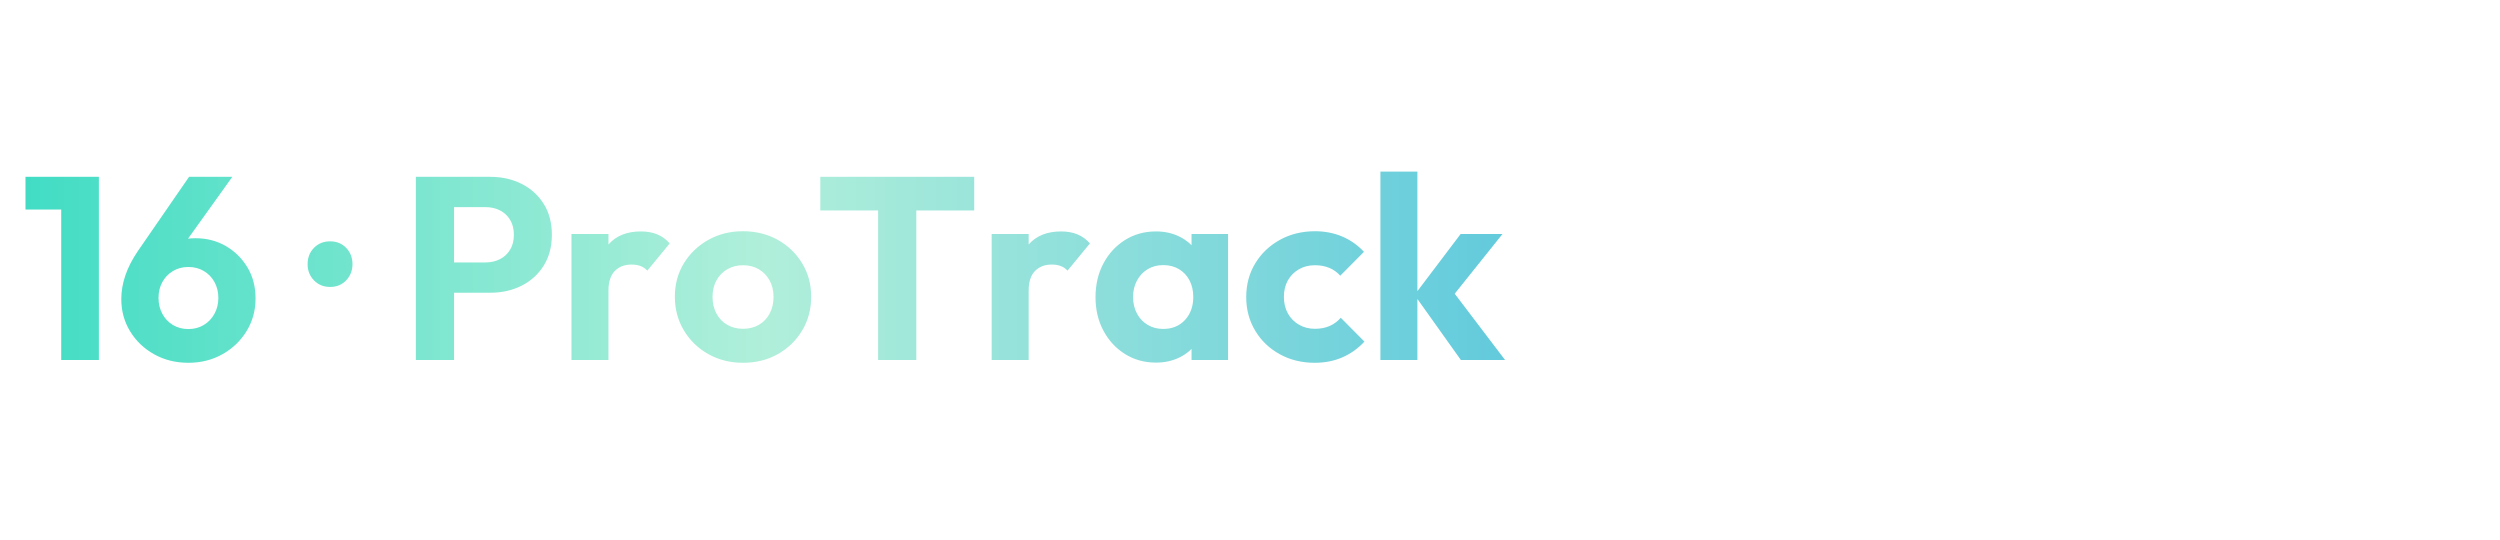
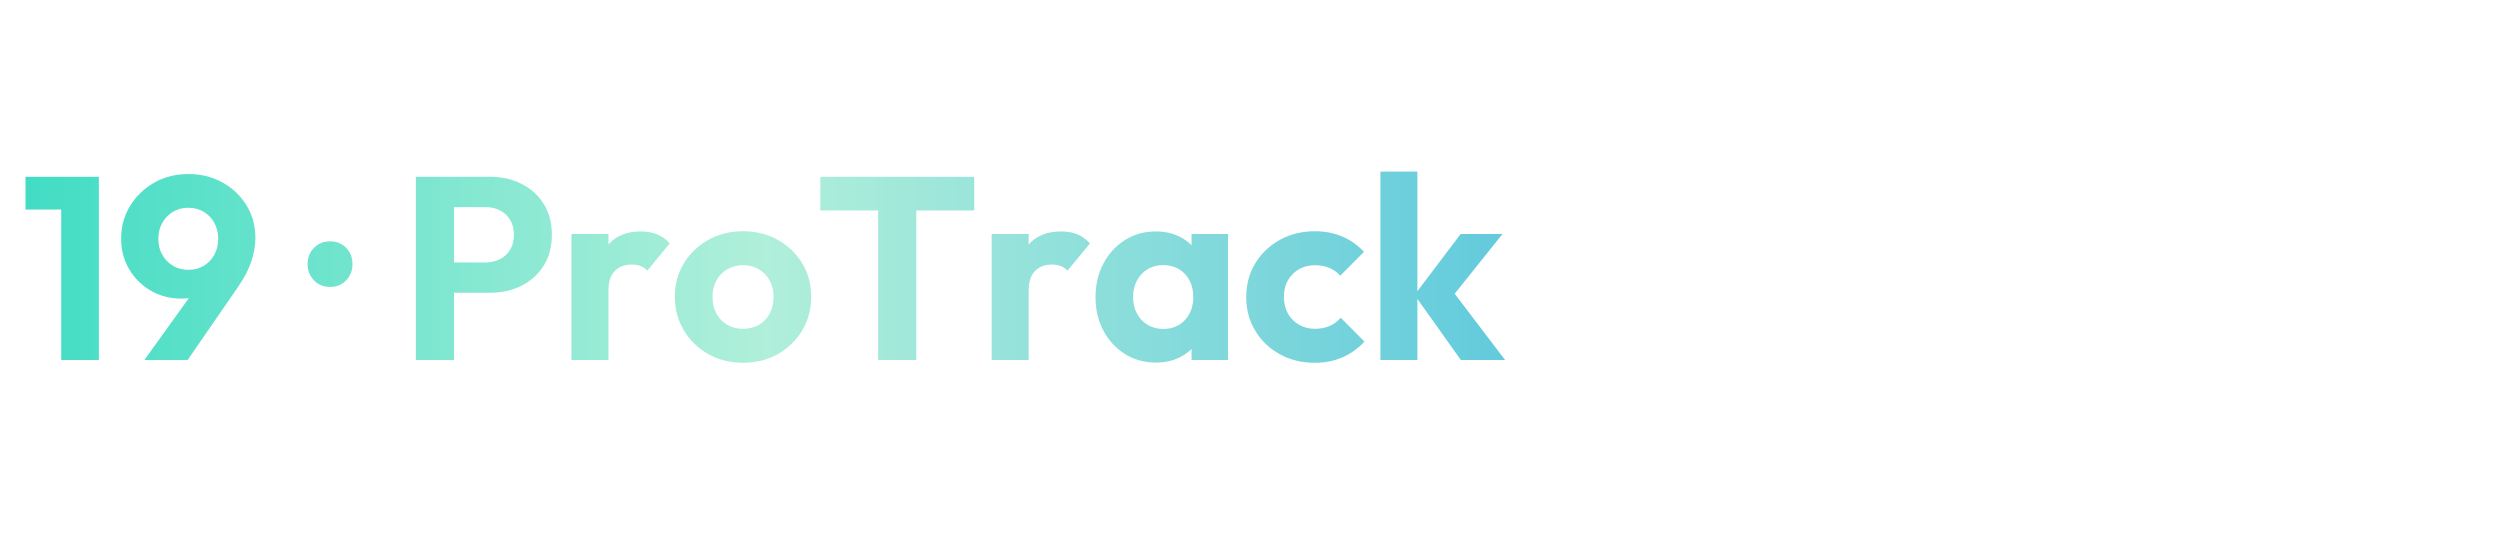
<svg xmlns="http://www.w3.org/2000/svg" width="250" height="54" viewBox="0 0 250 54" role="img">
  <defs>
    <linearGradient id="ink">
      <stop stop-color="#41DCC4" />
      <stop offset=".5" stop-color="#B0EFDA" />
      <stop offset="1" stop-color="#62CADC" />
    </linearGradient>
  </defs>
  <style>@keyframes lift{0%,100%{transform:translateY(0)}50%{transform:translateY(-1.5px)}}@keyframes line{0%,100%{stroke-dashoffset:220;opacity:.4}50%{stroke-dashoffset:0;opacity:1}}.lettering{animation:lift 7s ease-in-out infinite}.line{animation:line 9s ease-in-out infinite}@media(prefers-reduced-motion:reduce){*{animation:none!important}}</style>
-   <g class="lettering" aria-label="16 · ProTrack">
-     <path d="M6.121 36.0V17.683H9.888V36.0ZM2.549 20.956V17.683H9.628V20.956ZM18.835 36.279Q16.937 36.279 15.418 35.43Q13.898 34.58 13.014 33.135Q12.13 31.691 12.13 29.91Q12.13 27.53 13.785 25.109L18.907 17.683H23.232L17.587 25.564L16.173 25.815Q16.502 25.197 16.905 24.753Q17.308 24.31 17.941 24.066Q18.575 23.822 19.553 23.822Q21.227 23.822 22.578 24.602Q23.928 25.382 24.742 26.734Q25.556 28.086 25.556 29.845Q25.556 31.642 24.664 33.103Q23.772 34.563 22.249 35.421Q20.727 36.279 18.835 36.279ZM18.835 32.906Q19.697 32.906 20.374 32.501Q21.052 32.097 21.443 31.385Q21.835 30.673 21.835 29.786Q21.835 28.899 21.443 28.195Q21.052 27.492 20.374 27.095Q19.697 26.699 18.835 26.699Q17.974 26.699 17.296 27.103Q16.619 27.508 16.235 28.203Q15.852 28.899 15.852 29.786Q15.852 30.673 16.235 31.385Q16.619 32.097 17.296 32.501Q17.974 32.906 18.835 32.906ZM33.009 28.694Q32.031 28.694 31.395 28.033Q30.76 27.371 30.76 26.419Q30.76 25.439 31.395 24.787Q32.031 24.134 33.009 24.134Q33.987 24.134 34.618 24.787Q35.248 25.439 35.248 26.419Q35.248 27.371 34.618 28.033Q33.987 28.694 33.009 28.694ZM44.449 29.273V26.244H48.551Q49.353 26.244 49.994 25.918Q50.634 25.593 51.011 24.973Q51.388 24.353 51.388 23.478Q51.388 22.602 51.011 21.982Q50.634 21.362 49.994 21.037Q49.353 20.712 48.551 20.712H44.449V17.683H49.029Q50.774 17.683 52.168 18.39Q53.562 19.097 54.375 20.392Q55.187 21.687 55.187 23.475Q55.187 25.252 54.375 26.556Q53.562 27.859 52.168 28.566Q50.774 29.273 49.029 29.273ZM41.586 36.0V17.683H45.405V36.0ZM57.147 36.0V23.403H60.846V36.0ZM60.846 29.068 59.341 27.969Q59.712 25.71 60.862 24.427Q62.013 23.143 64.086 23.143Q65.003 23.143 65.713 23.432Q66.423 23.721 66.975 24.339L64.733 27.062Q64.453 26.757 64.061 26.606Q63.668 26.455 63.153 26.455Q62.113 26.455 61.48 27.099Q60.846 27.743 60.846 29.068ZM74.304 36.279Q72.377 36.279 70.832 35.409Q69.286 34.538 68.386 33.036Q67.486 31.535 67.486 29.675Q67.486 27.816 68.381 26.341Q69.277 24.866 70.822 23.995Q72.367 23.123 74.295 23.123Q76.238 23.123 77.779 23.986Q79.319 24.849 80.219 26.333Q81.12 27.816 81.12 29.675Q81.12 31.535 80.224 33.036Q79.329 34.538 77.788 35.409Q76.248 36.279 74.304 36.279ZM74.295 32.88Q75.205 32.88 75.897 32.477Q76.589 32.074 76.971 31.348Q77.353 30.621 77.353 29.685Q77.353 28.749 76.958 28.039Q76.563 27.329 75.884 26.926Q75.205 26.523 74.295 26.523Q73.411 26.523 72.718 26.931Q72.026 27.339 71.639 28.049Q71.253 28.759 71.253 29.695Q71.253 30.621 71.639 31.348Q72.026 32.074 72.718 32.477Q73.411 32.88 74.295 32.88ZM87.812 36.0V18.008H91.63V36.0ZM82.03 21.047V17.683H97.422V21.047ZM99.167 36.0V23.403H102.866V36.0ZM102.866 29.068 101.361 27.969Q101.732 25.71 102.882 24.427Q104.033 23.143 106.106 23.143Q107.023 23.143 107.733 23.432Q108.443 23.721 108.995 24.339L106.753 27.062Q106.473 26.757 106.081 26.606Q105.688 26.455 105.173 26.455Q104.133 26.455 103.5 27.099Q102.866 27.743 102.866 29.068ZM115.596 36.26Q113.867 36.26 112.498 35.402Q111.128 34.544 110.34 33.065Q109.551 31.587 109.551 29.718Q109.551 27.833 110.34 26.349Q111.128 24.866 112.498 24.004Q113.867 23.143 115.596 23.143Q116.909 23.143 117.956 23.666Q119.002 24.19 119.648 25.109Q120.293 26.029 120.361 27.206V32.197Q120.293 33.374 119.656 34.294Q119.019 35.214 117.964 35.737Q116.909 36.26 115.596 36.26ZM116.318 32.893Q117.67 32.893 118.499 31.998Q119.327 31.102 119.327 29.701Q119.327 28.759 118.954 28.042Q118.58 27.326 117.904 26.918Q117.228 26.51 116.328 26.51Q115.444 26.51 114.768 26.918Q114.092 27.326 113.7 28.047Q113.308 28.769 113.308 29.701Q113.308 30.634 113.695 31.356Q114.082 32.077 114.763 32.485Q115.444 32.893 116.318 32.893ZM119.155 36.0V32.617L119.727 29.546L119.155 26.5V23.403H122.805V36.0ZM131.466 36.279Q129.533 36.279 127.974 35.421Q126.416 34.563 125.519 33.067Q124.622 31.57 124.622 29.711Q124.622 27.826 125.524 26.338Q126.426 24.849 127.989 23.986Q129.552 23.123 131.496 23.123Q132.971 23.123 134.213 23.648Q135.454 24.173 136.397 25.184L134.027 27.569Q133.559 27.046 132.924 26.785Q132.289 26.523 131.496 26.523Q130.595 26.523 129.893 26.926Q129.191 27.329 128.79 28.034Q128.389 28.739 128.389 29.692Q128.389 30.628 128.79 31.346Q129.191 32.064 129.898 32.472Q130.605 32.88 131.496 32.88Q132.318 32.88 132.963 32.599Q133.608 32.318 134.076 31.775L136.445 34.16Q135.474 35.2 134.227 35.74Q132.981 36.279 131.466 36.279ZM146.088 36.0 141.454 29.494 146.062 23.403H150.248L144.762 30.257L144.892 28.61L150.508 36.0ZM138.041 36.0V17.163H141.74V36.0Z" fill="url(#ink)" />
+   <g class="lettering" aria-label="19 · ProTrack">
+     <path d="M6.121 36.0V17.683H9.888V36.0ZM2.549 20.956V17.683H9.628V20.956ZM14.438 36.0 20.099 28.119 21.497 27.869Q21.169 28.47 20.766 28.922Q20.363 29.373 19.742 29.617Q19.121 29.861 18.117 29.861Q16.469 29.861 15.106 29.081Q13.742 28.301 12.928 26.941Q12.114 25.581 12.114 23.838Q12.114 22.041 13.014 20.58Q13.915 19.12 15.434 18.262Q16.953 17.404 18.835 17.404Q20.743 17.404 22.258 18.253Q23.772 19.103 24.656 20.54Q25.54 21.976 25.54 23.773Q25.54 26.152 23.886 28.574L18.764 36.0ZM18.835 26.985Q19.697 26.985 20.374 26.58Q21.052 26.175 21.435 25.472Q21.819 24.768 21.819 23.897Q21.819 22.994 21.435 22.29Q21.052 21.586 20.374 21.182Q19.697 20.777 18.835 20.777Q17.974 20.777 17.296 21.182Q16.619 21.586 16.227 22.29Q15.835 22.994 15.835 23.897Q15.835 24.784 16.227 25.48Q16.619 26.175 17.304 26.58Q17.99 26.985 18.835 26.985ZM33.009 28.694Q32.031 28.694 31.395 28.033Q30.76 27.371 30.76 26.419Q30.76 25.439 31.395 24.787Q32.031 24.134 33.009 24.134Q33.987 24.134 34.618 24.787Q35.248 25.439 35.248 26.419Q35.248 27.371 34.618 28.033Q33.987 28.694 33.009 28.694ZM44.449 29.273V26.244H48.551Q49.353 26.244 49.994 25.918Q50.634 25.593 51.011 24.973Q51.388 24.353 51.388 23.478Q51.388 22.602 51.011 21.982Q50.634 21.362 49.994 21.037Q49.353 20.712 48.551 20.712H44.449V17.683H49.029Q50.774 17.683 52.168 18.39Q53.562 19.097 54.375 20.392Q55.187 21.687 55.187 23.475Q55.187 25.252 54.375 26.556Q53.562 27.859 52.168 28.566Q50.774 29.273 49.029 29.273ZM41.586 36.0V17.683H45.405V36.0ZM57.147 36.0V23.403H60.846V36.0ZM60.846 29.068 59.341 27.969Q59.712 25.71 60.862 24.427Q62.013 23.143 64.086 23.143Q65.003 23.143 65.713 23.432Q66.423 23.721 66.975 24.339L64.733 27.062Q64.453 26.757 64.061 26.606Q63.668 26.455 63.153 26.455Q62.113 26.455 61.48 27.099Q60.846 27.743 60.846 29.068ZM74.304 36.279Q72.377 36.279 70.832 35.409Q69.286 34.538 68.386 33.036Q67.486 31.535 67.486 29.675Q67.486 27.816 68.381 26.341Q69.277 24.866 70.822 23.995Q72.367 23.123 74.295 23.123Q76.238 23.123 77.779 23.986Q79.319 24.849 80.219 26.333Q81.12 27.816 81.12 29.675Q81.12 31.535 80.224 33.036Q79.329 34.538 77.788 35.409Q76.248 36.279 74.304 36.279ZM74.295 32.88Q75.205 32.88 75.897 32.477Q76.589 32.074 76.971 31.348Q77.353 30.621 77.353 29.685Q77.353 28.749 76.958 28.039Q76.563 27.329 75.884 26.926Q75.205 26.523 74.295 26.523Q73.411 26.523 72.718 26.931Q72.026 27.339 71.639 28.049Q71.253 28.759 71.253 29.695Q71.253 30.621 71.639 31.348Q72.026 32.074 72.718 32.477Q73.411 32.88 74.295 32.88ZM87.812 36.0V18.008H91.63V36.0ZM82.03 21.047V17.683H97.422V21.047ZM99.167 36.0V23.403H102.866V36.0ZM102.866 29.068 101.361 27.969Q101.732 25.71 102.882 24.427Q104.033 23.143 106.106 23.143Q107.023 23.143 107.733 23.432Q108.443 23.721 108.995 24.339L106.753 27.062Q106.473 26.757 106.081 26.606Q105.688 26.455 105.173 26.455Q104.133 26.455 103.5 27.099Q102.866 27.743 102.866 29.068ZM115.596 36.26Q113.867 36.26 112.498 35.402Q111.128 34.544 110.34 33.065Q109.551 31.587 109.551 29.718Q109.551 27.833 110.34 26.349Q111.128 24.866 112.498 24.004Q113.867 23.143 115.596 23.143Q116.909 23.143 117.956 23.666Q119.002 24.19 119.648 25.109Q120.293 26.029 120.361 27.206V32.197Q120.293 33.374 119.656 34.294Q119.019 35.214 117.964 35.737Q116.909 36.26 115.596 36.26ZM116.318 32.893Q117.67 32.893 118.499 31.998Q119.327 31.102 119.327 29.701Q119.327 28.759 118.954 28.042Q118.58 27.326 117.904 26.918Q117.228 26.51 116.328 26.51Q115.444 26.51 114.768 26.918Q114.092 27.326 113.7 28.047Q113.308 28.769 113.308 29.701Q113.308 30.634 113.695 31.356Q114.082 32.077 114.763 32.485Q115.444 32.893 116.318 32.893ZM119.155 36.0V32.617L119.727 29.546L119.155 26.5V23.403H122.805V36.0ZM131.466 36.279Q129.533 36.279 127.974 35.421Q126.416 34.563 125.519 33.067Q124.622 31.57 124.622 29.711Q124.622 27.826 125.524 26.338Q126.426 24.849 127.989 23.986Q129.552 23.123 131.496 23.123Q132.971 23.123 134.213 23.648Q135.454 24.173 136.397 25.184L134.027 27.569Q133.559 27.046 132.924 26.785Q132.289 26.523 131.496 26.523Q130.595 26.523 129.893 26.926Q129.191 27.329 128.79 28.034Q128.389 28.739 128.389 29.692Q128.389 30.628 128.79 31.346Q129.191 32.064 129.898 32.472Q130.605 32.88 131.496 32.88Q132.318 32.88 132.963 32.599Q133.608 32.318 134.076 31.775L136.445 34.16Q135.474 35.2 134.227 35.74Q132.981 36.279 131.466 36.279ZM146.088 36.0 141.454 29.494 146.062 23.403H150.248L144.762 30.257L144.892 28.61L150.508 36.0ZM138.041 36.0V17.163H141.74V36.0Z" fill="url(#ink)" />
  </g>
  <path class="line" d="M3 49h140" fill="none" stroke="url(#ink)" stroke-width="1.5" stroke-dasharray="140 220" />
</svg>
